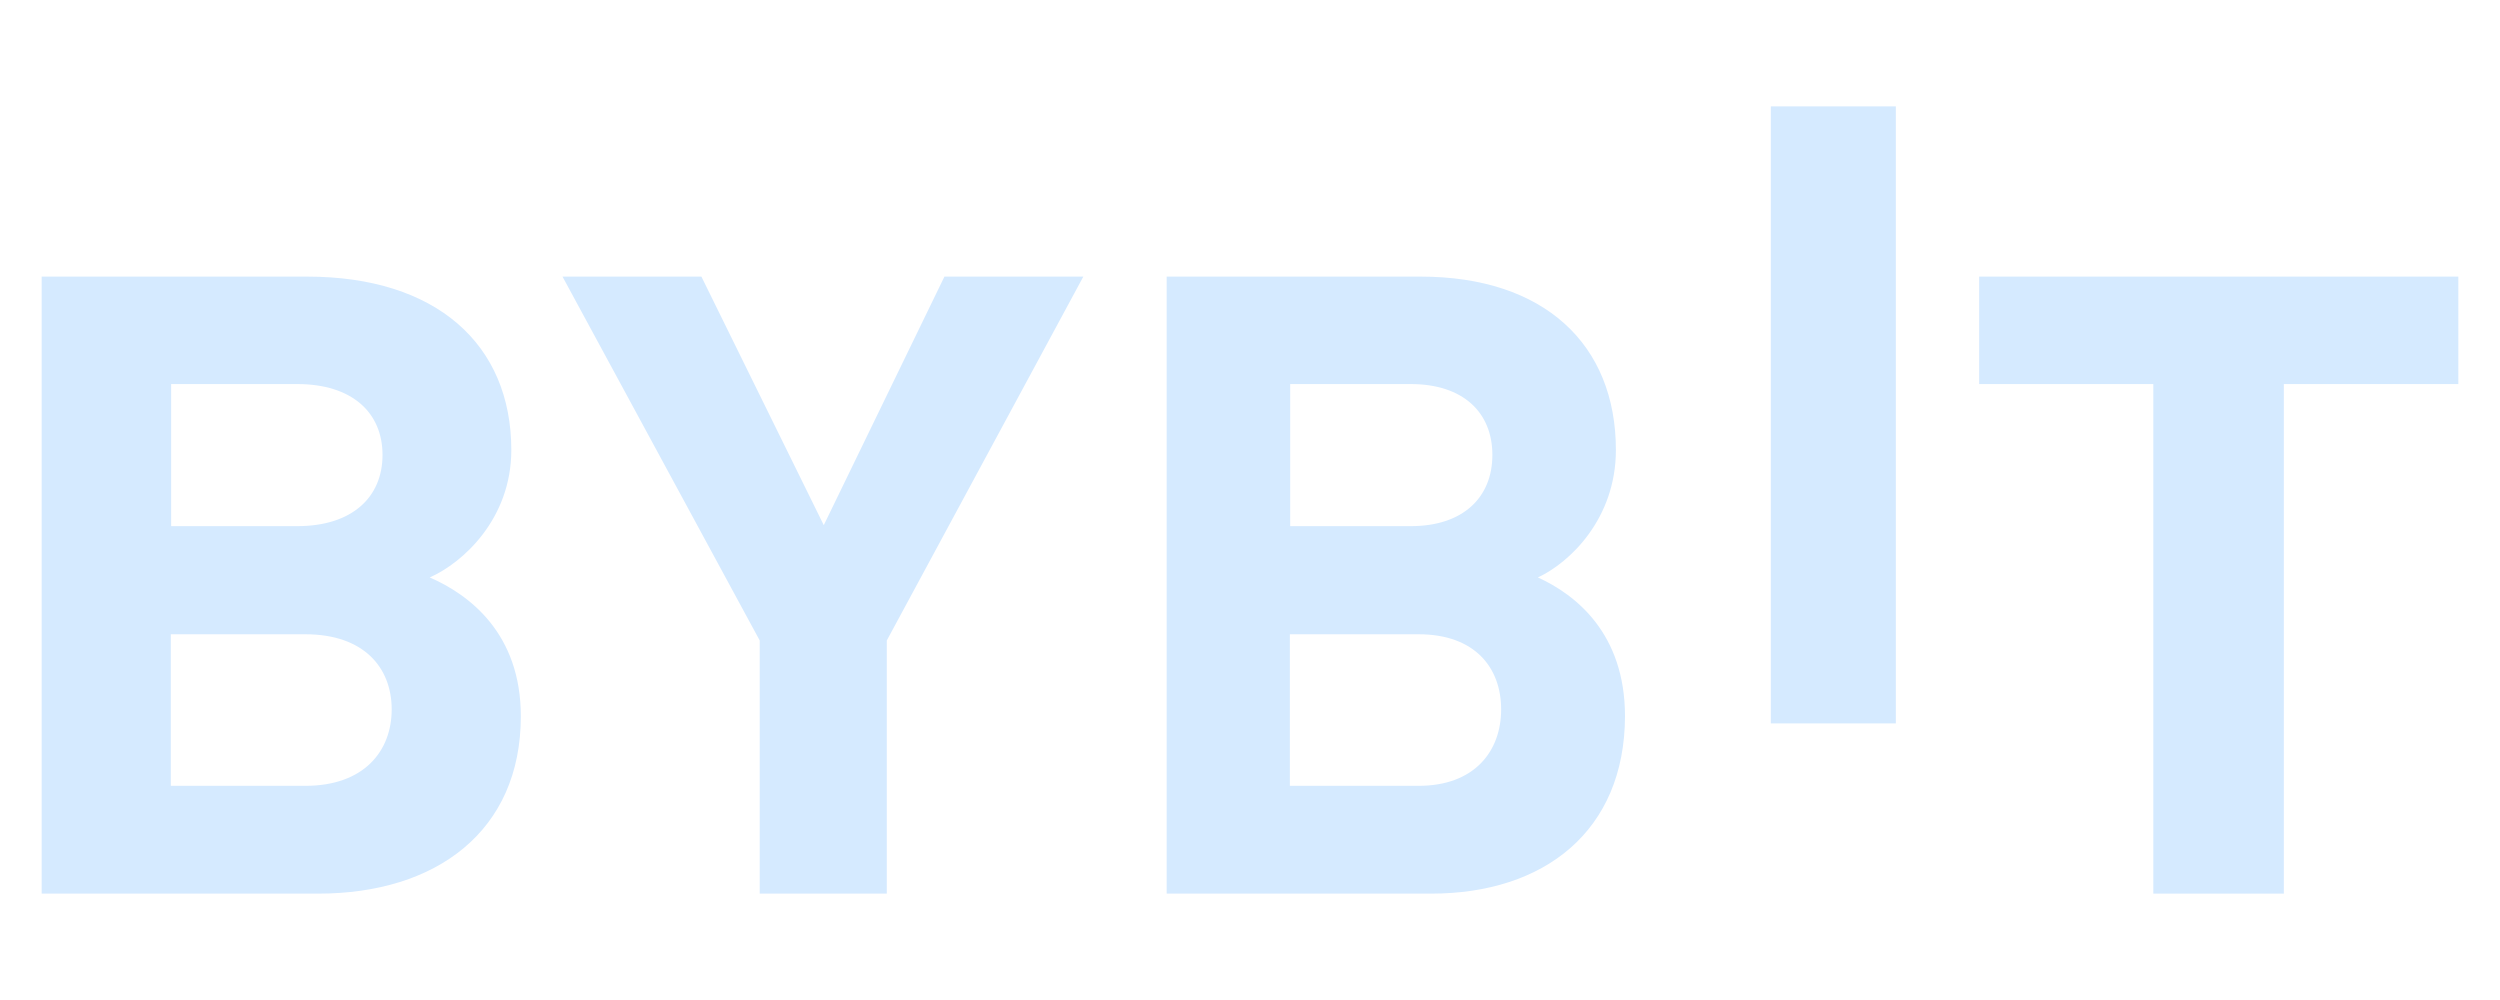
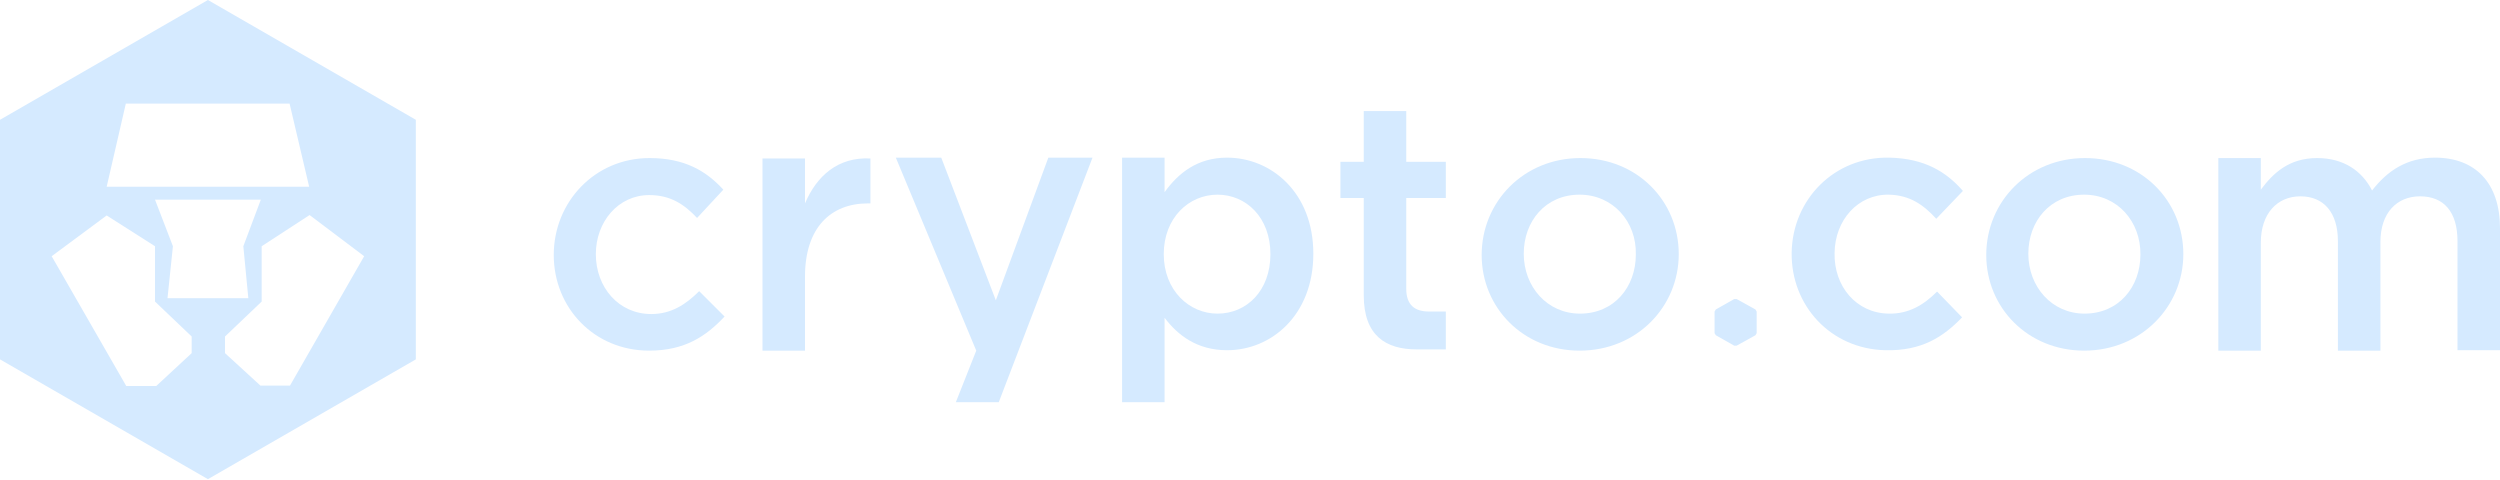
- <svg xmlns="http://www.w3.org/2000/svg" width="120" height="48" viewBox="0 0 120 48" fill="none">
-   <path d="M85 34.723V5.106H91V34.723H85Z" fill="#D5EAFF" />
-   <path d="M15.278 42.894H2V13.277H14.74C20.938 13.277 24.543 16.522 24.543 21.602C24.543 24.895 22.227 27.011 20.628 27.717C22.537 28.548 25 30.413 25 34.38C25 39.899 20.938 42.894 15.278 42.894ZM14.267 18.435H8.215V25.255H14.267C16.893 25.255 18.361 23.875 18.361 21.837C18.361 19.799 16.893 18.435 14.267 18.435ZM14.658 30.445H8.199V37.72H14.658C17.464 37.72 18.801 36.058 18.801 34.051C18.801 32.044 17.464 30.445 14.658 30.445Z" fill="#D5EAFF" />
-   <path d="M42.566 30.743V42.894H36.466V30.743L27 13.277H33.667L39.541 25.208L45.333 13.277H52L42.566 30.743Z" fill="#D5EAFF" />
-   <path d="M68.701 42.894H56V13.277H68.186C74.115 13.277 77.563 16.522 77.563 21.602C77.563 24.895 75.347 27.011 73.818 27.717C75.644 28.548 78 30.413 78 34.38C77.984 39.899 74.115 42.894 68.701 42.894ZM67.718 18.435H61.929V25.255H67.718C70.23 25.255 71.634 23.875 71.634 21.837C71.634 19.799 70.23 18.435 67.718 18.435ZM68.092 30.445H61.913V37.72H68.092C70.776 37.72 72.055 36.058 72.055 34.051C72.055 32.044 70.791 30.445 68.092 30.445Z" fill="#D5EAFF" />
-   <path d="M109.624 18.435V42.894H103.359V18.435H95V13.277H118V18.435H109.624Z" fill="#D5EAFF" />
+ <svg xmlns="http://www.w3.org/2000/svg" width="240" height="46" viewBox="0 0 240 46" fill="none">
+   <path d="M19.96 0L0 11.5V34.5L19.96 46L39.92 34.5V11.5L19.96 0ZM19.96 0L0 11.5V34.5L19.96 46L39.92 34.5V11.5L19.96 0Z" />
+   <path d="M27.84 37.016H25L21.6 33.901V32.304L25.12 28.95V23.639L29.72 20.644L34.96 24.597L27.84 37.016ZM16.08 28.63L16.6 23.639L14.88 19.167H25.04L23.36 23.639L23.84 28.63H16.08ZM18.4 33.901L15 37.056H12.12L4.96 24.597L10.24 20.684L14.88 23.639V28.95L18.4 32.304V33.901ZM12.08 9.943H27.8L29.68 17.929H10.24L12.08 9.943ZM19.96 0L0 11.5V34.5L19.96 46L39.92 34.5V11.5L19.96 0Z" fill="#D5EAFF" />
+   <path d="M62.32 33.661C57.04 33.661 53.16 29.549 53.16 24.477C53.16 19.406 57.08 15.174 62.36 15.174C65.72 15.174 67.8 16.411 69.44 18.208L66.92 20.924C65.68 19.606 64.36 18.727 62.32 18.727C59.36 18.727 57.2 21.283 57.2 24.398C57.2 27.592 59.4 30.148 62.52 30.148C64.44 30.148 65.84 29.229 67.12 27.951L69.56 30.387C67.8 32.264 65.76 33.661 62.32 33.661Z" fill="#D5EAFF" />
+   <path d="M77.28 33.661H73.2V15.213H77.28V19.526C78.4 16.891 80.44 15.054 83.56 15.213V19.526H83.32C79.76 19.526 77.28 21.842 77.28 26.554V33.661Z" fill="#D5EAFF" />
+   <path d="M104.88 15.134L95.88 38.613H91.76L93.72 33.661L86 15.134H90.36L95.6 28.83L100.64 15.134H104.88Z" fill="#D5EAFF" />
+   <path d="M116.88 18.688C114.12 18.688 111.72 20.924 111.72 24.398C111.72 27.872 114.16 30.108 116.88 30.108C119.68 30.108 121.96 27.911 121.96 24.398C121.96 20.884 119.64 18.688 116.88 18.688ZM117.8 33.621C114.88 33.621 113.04 32.144 111.8 30.507V38.613H107.72V15.134H111.8V18.448C113.12 16.611 114.96 15.134 117.8 15.134C122 15.134 126.08 18.448 126.08 24.358C126.08 30.267 122.04 33.621 117.8 33.621Z" fill="#D5EAFF" />
+   <path d="M135 19.007V27.712C135 29.269 135.8 29.908 137.2 29.908H138.8V33.542H136C133.04 33.542 130.92 32.224 130.92 28.351V19.007H128.68V15.533H130.92V10.662H135V15.533H138.8V19.007H135Z" fill="#D5EAFF" />
+   <path d="M151.64 18.688C148.36 18.688 146.28 21.243 146.28 24.358C146.28 27.512 148.52 30.108 151.68 30.108C154.96 30.108 157.04 27.552 157.04 24.438C157.12 21.283 154.84 18.688 151.64 18.688ZM151.64 33.661C146.24 33.661 142.24 29.549 142.24 24.477C142.24 19.366 146.28 15.174 151.72 15.174C157.16 15.174 161.16 19.286 161.16 24.398C161.16 29.429 157.16 33.661 151.64 33.661Z" fill="#D5EAFF" />
+   <path d="M200.08 18.688C196.8 18.688 194.72 21.243 194.72 24.358C194.72 27.512 196.96 30.108 200.12 30.108C203.4 30.108 205.48 27.552 205.48 24.438C205.52 21.283 203.28 18.688 200.08 18.688ZM200.08 33.661C194.68 33.661 190.68 29.549 190.68 24.477C190.68 19.366 194.72 15.174 200.16 15.174C205.6 15.174 209.6 19.286 209.6 24.398C209.6 29.429 205.56 33.661 200.08 33.661Z" fill="#D5EAFF" />
+   <path d="M233.76 15.134C237.64 15.134 240 17.569 240 21.922V33.621H235.92V23.16C235.92 20.325 234.6 18.847 232.32 18.847C230.12 18.847 228.52 20.404 228.52 23.24V33.661H224.44V23.16C224.44 20.404 223.08 18.847 220.84 18.847C218.6 18.847 217.04 20.524 217.04 23.279V33.661H212.96V15.174H217.04V18.208C218.2 16.651 219.72 15.174 222.44 15.174C225 15.174 226.76 16.412 227.72 18.288C229.2 16.372 231.08 15.134 233.76 15.134Z" fill="#D5EAFF" />
+   <path d="M164.72 29.708L166.48 28.71H166.72L168.52 29.708L168.64 29.908V31.984L168.52 32.184L166.72 33.182H166.48L164.72 32.184L164.6 31.984V29.908L164.72 29.708Z" fill="#D5EAFF" />
+   <path d="M181 33.621C175.72 33.502 171.92 29.309 172 24.238C172.08 19.167 176.08 15.014 181.4 15.134C184.76 15.214 186.84 16.491 188.44 18.328L185.88 21.003C184.68 19.686 183.36 18.727 181.32 18.688C178.36 18.648 176.16 21.123 176.12 24.278C176.04 27.472 178.2 30.068 181.32 30.108C183.24 30.148 184.68 29.269 185.96 27.991L188.36 30.467C186.56 32.344 184.48 33.701 181 33.621Z" fill="#D5EAFF" />
</svg>
